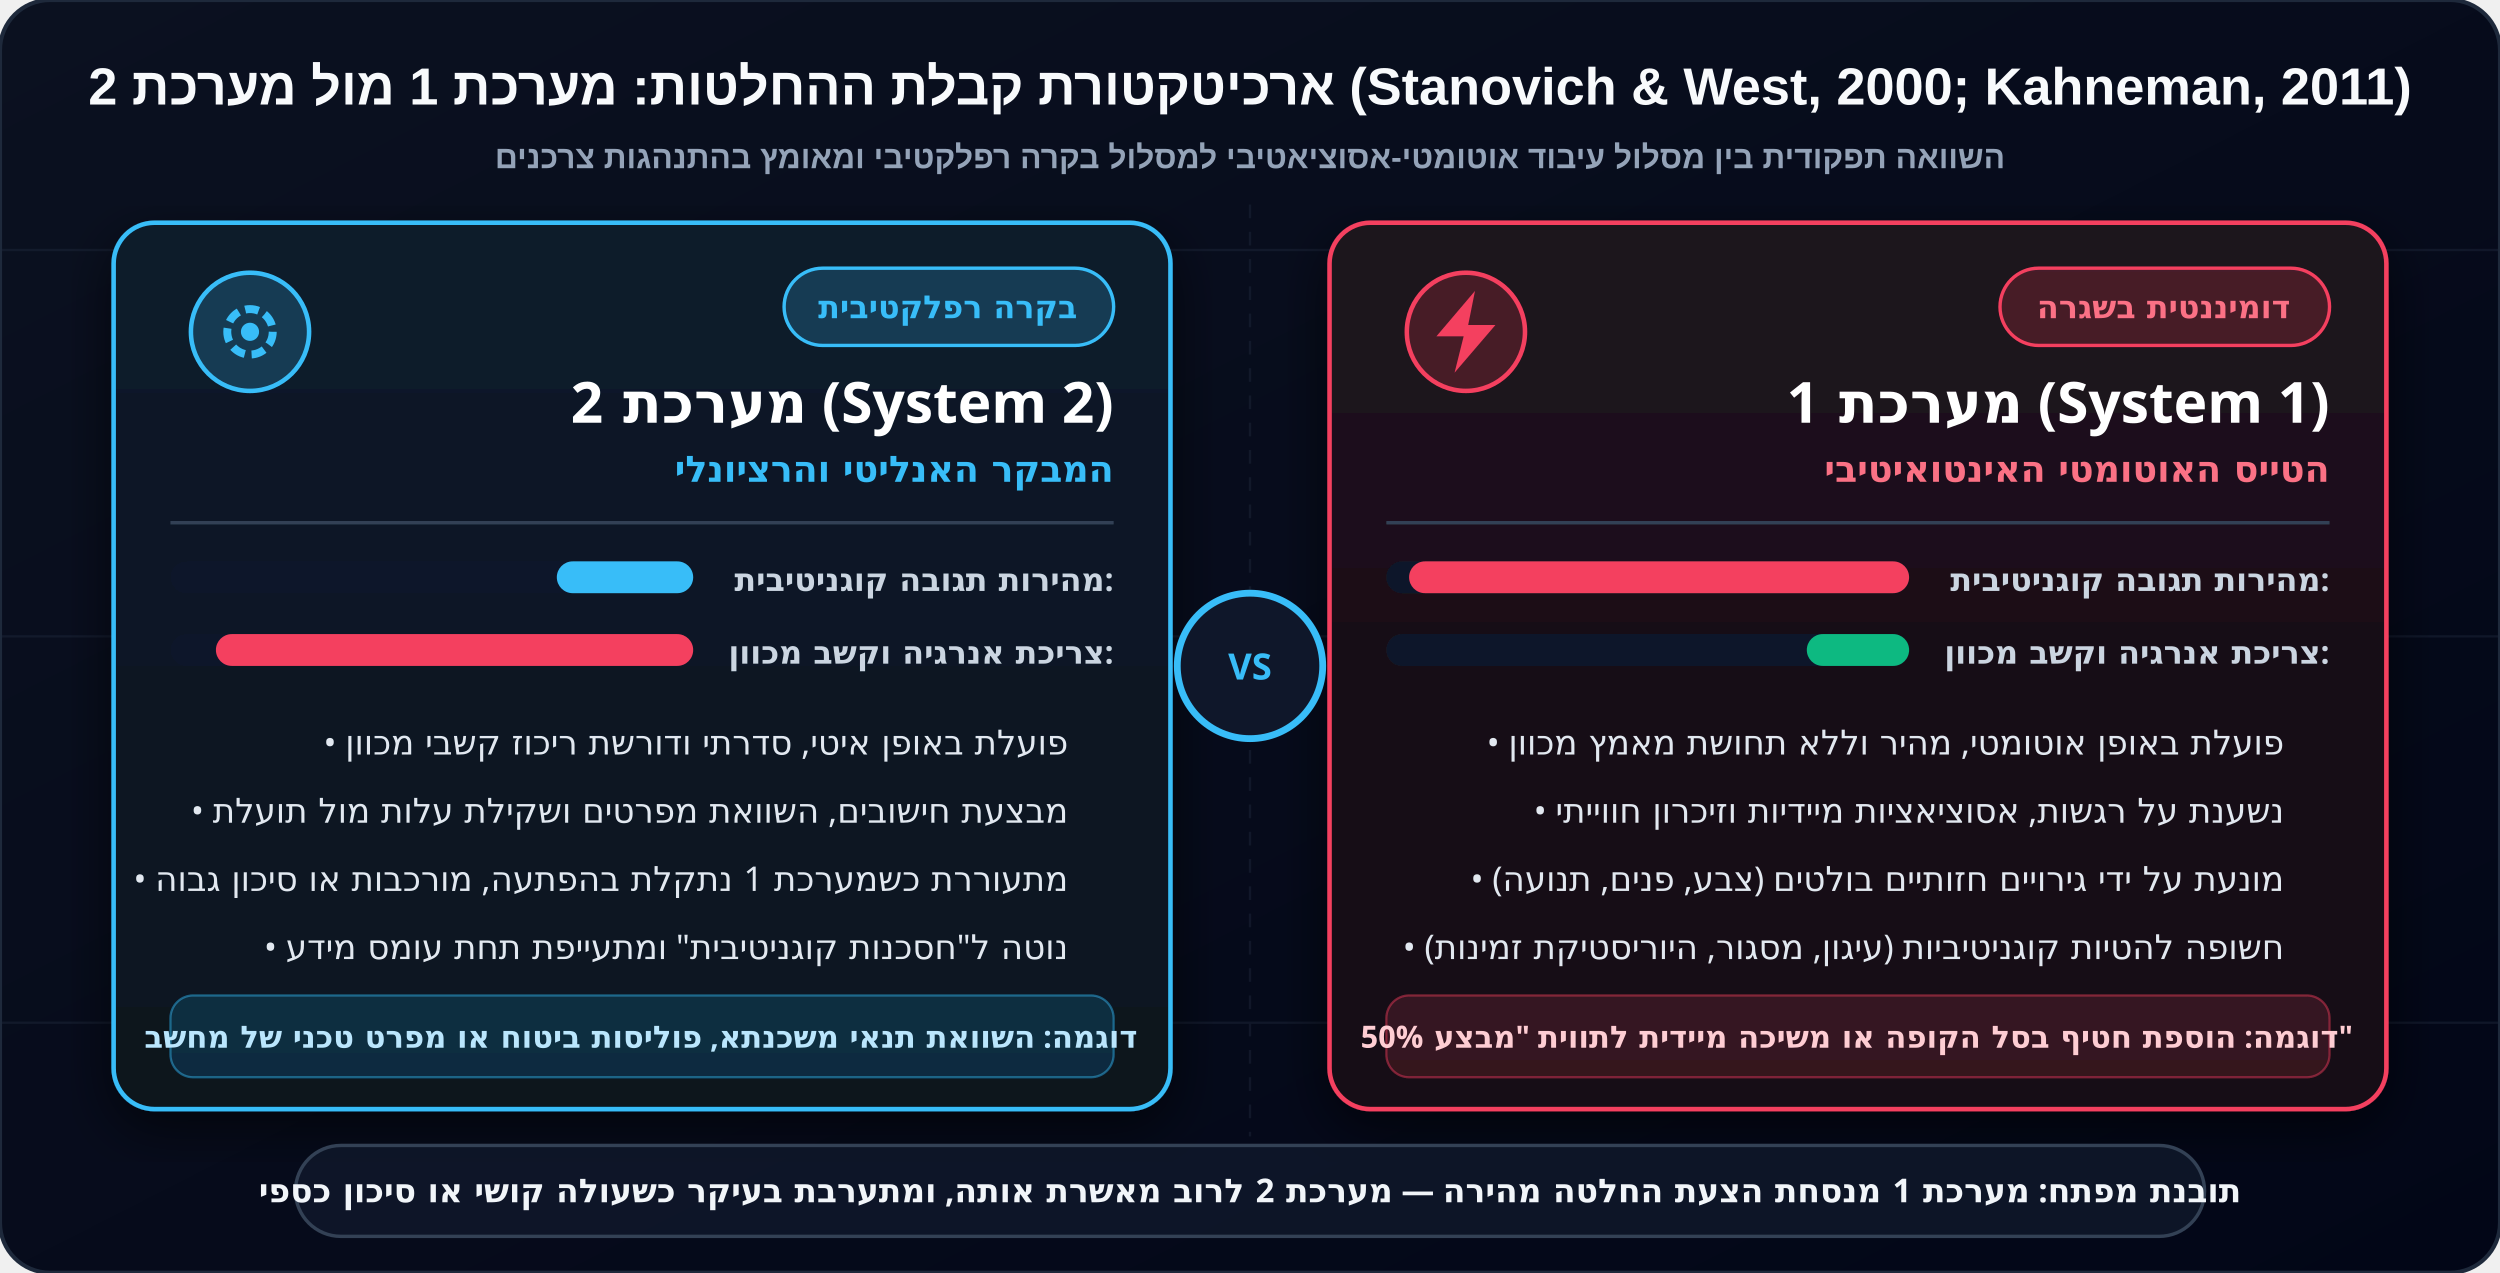
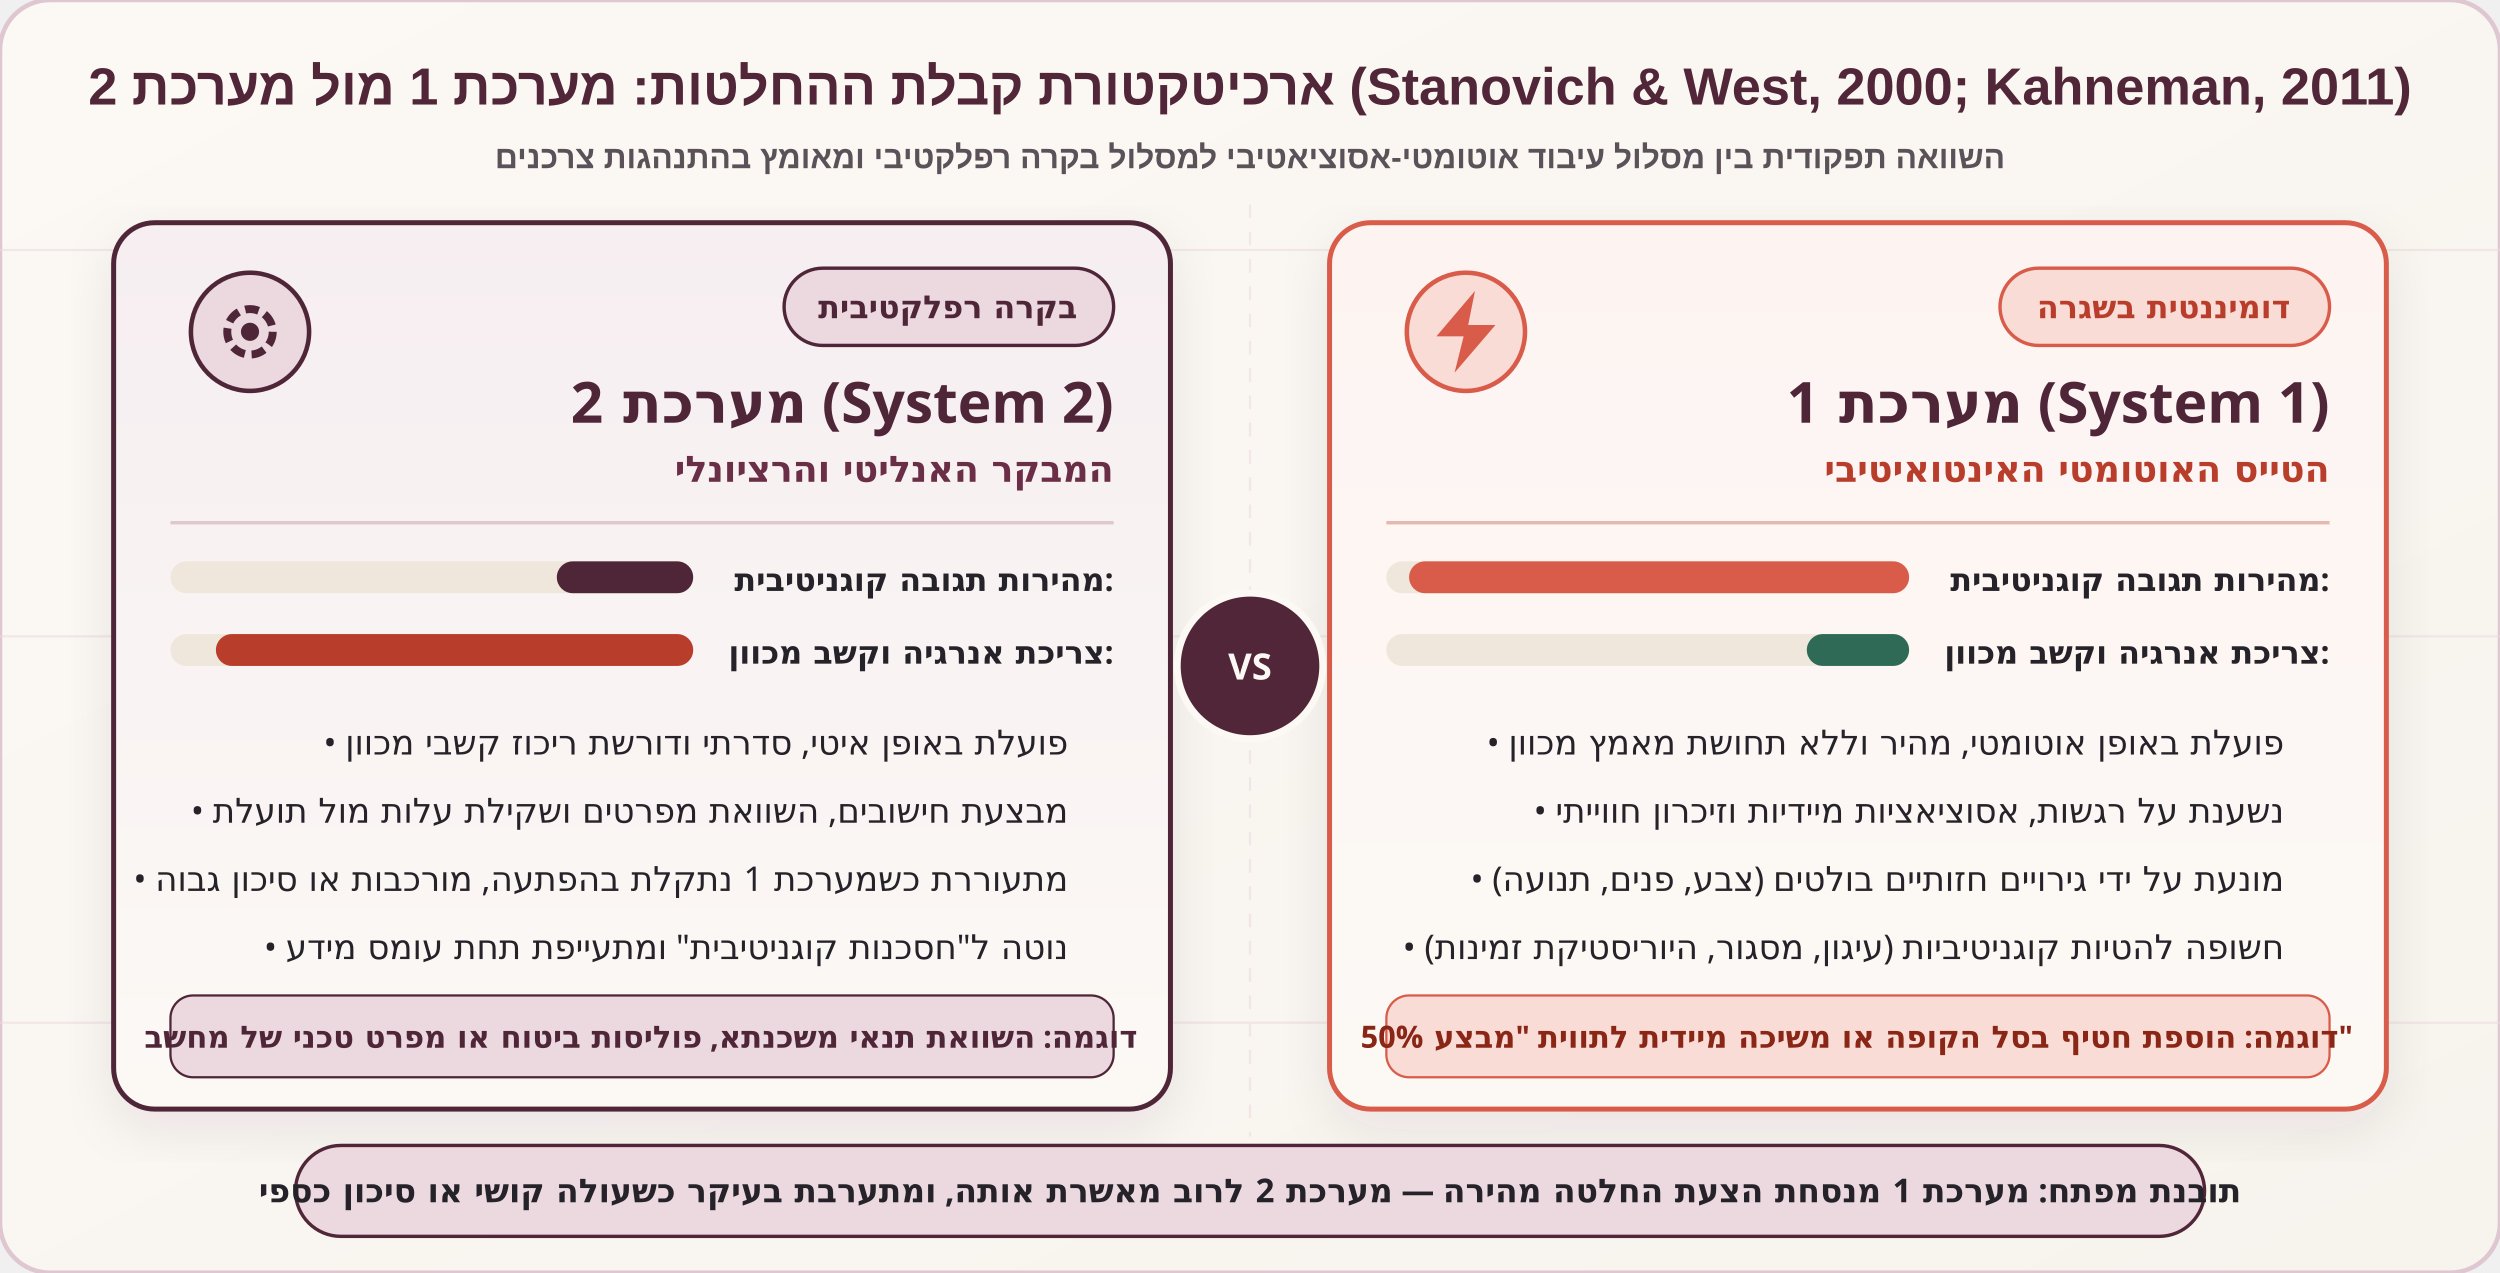
<svg xmlns="http://www.w3.org/2000/svg" viewBox="0 0 1100 560" width="100%" height="100%">
  <defs>
    <linearGradient id="bgGrad" x1="0%" y1="0%" x2="100%" y2="100%">
-       <stop offset="0%" stop-color="#0b1120" />
-       <stop offset="100%" stop-color="#020617" />
+       <stop offset="0%" stop-color="#FCF9F5" />
+       <stop offset="100%" stop-color="#F7F3ED" />
    </linearGradient>
    <linearGradient id="sys1Card" x1="0%" y1="0%" x2="0%" y2="100%">
-       <stop offset="0%" stop-color="#1e131d" />
-       <stop offset="100%" stop-color="#140c14" />
+       <stop offset="0%" stop-color="#FDF4F2" />
+       <stop offset="100%" stop-color="#FCF9F5" />
    </linearGradient>
    <linearGradient id="sys2Card" x1="0%" y1="0%" x2="0%" y2="100%">
-       <stop offset="0%" stop-color="#0c1b2b" />
-       <stop offset="100%" stop-color="#07131e" />
+       <stop offset="0%" stop-color="#F6EEF1" />
+       <stop offset="100%" stop-color="#FCF9F5" />
    </linearGradient>
    <filter id="cardShadow" x="-4%" y="-4%" width="108%" height="110%">
-       <feDropShadow dx="0" dy="8" stdDeviation="12" flood-color="#000000" flood-opacity="0.6" />
+       <feDropShadow dx="0" dy="8" stdDeviation="12" flood-color="#502638" flood-opacity="0.08" />
    </filter>
  </defs>
-   <rect width="1100" height="560" rx="22" fill="url(#bgGrad)" stroke="#1e293b" stroke-width="1.8" />
-   <g stroke="#1e293b" stroke-width="1" opacity="0.45">
+   <rect width="1100" height="560" rx="22" fill="url(#bgGrad)" stroke="#DEC7D0" stroke-width="2" />
+   <g stroke="#EBD9DF" stroke-width="1" opacity="0.55">
    <line x1="0" y1="110" x2="1100" y2="110" />
    <line x1="0" y1="280" x2="1100" y2="280" />
    <line x1="0" y1="450" x2="1100" y2="450" />
    <line x1="550" y1="90" x2="550" y2="500" stroke-dasharray="6,6" />
  </g>
-   <text x="550" y="46" text-anchor="middle" fill="#f8fafc" font-family="-apple-system, BlinkMacSystemFont, 'Segoe UI', Arial, sans-serif" font-size="23" font-weight="800">
+   <text x="550" y="46" text-anchor="middle" fill="#502638" font-family="-apple-system, BlinkMacSystemFont, 'Segoe UI', Arial, sans-serif" font-size="23" font-weight="800">
    ארכיטקטורת קבלת ההחלטות: מערכת 1 מול מערכת 2 (Stanovich &amp; West, 2000; Kahneman, 2011)
  </text>
-   <text x="550" y="74" text-anchor="middle" fill="#94a3b8" font-family="-apple-system, BlinkMacSystemFont, 'Segoe UI', Arial, sans-serif" font-size="14" font-weight="600">
+   <text x="550" y="74" text-anchor="middle" fill="#5A5258" font-family="-apple-system, BlinkMacSystemFont, 'Segoe UI', Arial, sans-serif" font-size="14" font-weight="600">
    השוואה תפקודית בין מסלול עיבוד אוטומטי-אסוציאטיבי למסלול בקרה רפלקטיבי ומאומץ בהתנהגות צרכנים
  </text>
  <g transform="translate(585, 98)" filter="url(#cardShadow)">
-     <rect width="465" height="390" rx="18" fill="url(#sys1Card)" stroke="#f43f5e" stroke-width="2" />
-     <rect x="295" y="20" width="145" height="34" rx="17" fill="rgba(244, 63, 94, 0.2)" stroke="#f43f5e" stroke-width="1.5" />
-     <text x="367" y="42" text-anchor="middle" fill="#fb7185" font-family="sans-serif" font-size="14" font-weight="800">דומיננטית בשגרה</text>
-     <circle cx="60" cy="48" r="26" fill="rgba(244, 63, 94, 0.2)" stroke="#f43f5e" stroke-width="2" />
-     <path d="M64 30 L47 50 L59 50 L55 66 L73 45 L61 45 Z" fill="#f43f5e" />
-     <text x="440" y="88" text-anchor="end" fill="#ffffff" font-family="sans-serif" font-size="25" font-weight="800">מערכת 1 (System 1)</text>
-     <text x="440" y="114" text-anchor="end" fill="#fb7185" font-family="sans-serif" font-size="16" font-weight="700">הטייס האוטומטי האינטואיטיבי</text>
-     <line x1="25" y1="132" x2="440" y2="132" stroke="#334155" stroke-width="1.5" />
-     <text x="440" y="162" text-anchor="end" fill="#cbd5e1" font-family="sans-serif" font-size="14" font-weight="700">מהירות תגובה קוגניטיבית:</text>
-     <rect x="25" y="149" width="230" height="14" rx="7" fill="#0f172a" />
-     <rect x="35" y="149" width="220" height="14" rx="7" fill="#f43f5e" />
-     <text x="440" y="194" text-anchor="end" fill="#cbd5e1" font-family="sans-serif" font-size="14" font-weight="700">צריכת אנרגיה וקשב מכוון:</text>
-     <rect x="25" y="181" width="230" height="14" rx="7" fill="#0f172a" />
-     <rect x="210" y="181" width="45" height="14" rx="7" fill="#10b981" />
-     <g fill="#e2e8f0" font-family="sans-serif" font-size="15" text-anchor="end">
+     <rect width="465" height="390" rx="18" fill="url(#sys1Card)" stroke="#D85B49" stroke-width="2.2" />
+     <rect x="295" y="20" width="145" height="34" rx="17" fill="#FADCD6" stroke="#D85B49" stroke-width="1.5" />
+     <text x="367" y="42" text-anchor="middle" fill="#B83D2B" font-family="sans-serif" font-size="14" font-weight="800">דומיננטית בשגרה</text>
+     <circle cx="60" cy="48" r="26" fill="#FADCD6" stroke="#D85B49" stroke-width="2" />
+     <path d="M64 30 L47 50 L59 50 L55 66 L73 45 L61 45 Z" fill="#D85B49" />
+     <text x="440" y="88" text-anchor="end" fill="#502638" font-family="sans-serif" font-size="25" font-weight="800">מערכת 1 (System 1)</text>
+     <text x="440" y="114" text-anchor="end" fill="#B83D2B" font-family="sans-serif" font-size="16" font-weight="700">הטייס האוטומטי האינטואיטיבי</text>
+     <line x1="25" y1="132" x2="440" y2="132" stroke="#E5B8B0" stroke-width="1.5" />
+     <text x="440" y="162" text-anchor="end" fill="#252329" font-family="sans-serif" font-size="14" font-weight="700">מהירות תגובה קוגניטיבית:</text>
+     <rect x="25" y="149" width="230" height="14" rx="7" fill="#EFE6DC" />
+     <rect x="35" y="149" width="220" height="14" rx="7" fill="#D85B49" />
+     <text x="440" y="194" text-anchor="end" fill="#252329" font-family="sans-serif" font-size="14" font-weight="700">צריכת אנרגיה וקשב מכוון:</text>
+     <rect x="25" y="181" width="230" height="14" rx="7" fill="#EFE6DC" />
+     <rect x="210" y="181" width="45" height="14" rx="7" fill="#2E6B56" />
+     <g fill="#252329" font-family="sans-serif" font-size="15" text-anchor="end">
      <text x="420" y="234">• פועלת באופן אוטומטי, מהיר וללא תחושת מאמץ מכוון</text>
      <text x="420" y="264">• נשענת על רגשות, אסוציאציות מיידיות וזיכרון חווייתי</text>
      <text x="420" y="294">• מונעת על ידי גירויים חזותיים בולטים (צבע, פנים, תנועה)</text>
      <text x="420" y="324">• חשופה להטיות קוגניטיביות (עיגון, מסגור, היוריסטיקת זמינות)</text>
    </g>
-     <rect x="25" y="340" width="415" height="36" rx="10" fill="rgba(244, 63, 94, 0.15)" stroke="rgba(244, 63, 94, 0.45)" stroke-width="1" />
-     <text x="232" y="363" text-anchor="middle" fill="#fecdd3" font-family="sans-serif" font-size="13.5" font-weight="700">
+     <rect x="25" y="340" width="415" height="36" rx="10" fill="#FADCD6" stroke="#D85B49" stroke-width="1" />
+     <text x="232" y="363" text-anchor="middle" fill="#8A2516" font-family="sans-serif" font-size="13.5" font-weight="700">
      דוגמה: הוספת חטיף בסל הקופה או משיכה מיידית לתווית "מבצע 50%"
    </text>
  </g>
  <g transform="translate(50, 98)" filter="url(#cardShadow)">
-     <rect width="465" height="390" rx="18" fill="url(#sys2Card)" stroke="#38bdf8" stroke-width="2" />
-     <rect x="295" y="20" width="145" height="34" rx="17" fill="rgba(56, 189, 248, 0.2)" stroke="#38bdf8" stroke-width="1.5" />
-     <text x="367" y="42" text-anchor="middle" fill="#38bdf8" font-family="sans-serif" font-size="14" font-weight="800">בקרה רפלקטיבית</text>
-     <circle cx="60" cy="48" r="26" fill="rgba(56, 189, 248, 0.2)" stroke="#38bdf8" stroke-width="2" />
-     <circle cx="60" cy="48" r="10" fill="none" stroke="#38bdf8" stroke-width="3.5" stroke-dasharray="6,3" />
-     <circle cx="60" cy="48" r="4" fill="#38bdf8" />
-     <text x="440" y="88" text-anchor="end" fill="#ffffff" font-family="sans-serif" font-size="25" font-weight="800">מערכת 2 (System 2)</text>
-     <text x="440" y="114" text-anchor="end" fill="#38bdf8" font-family="sans-serif" font-size="16" font-weight="700">המבקר האנליטי והרציונלי</text>
-     <line x1="25" y1="132" x2="440" y2="132" stroke="#334155" stroke-width="1.5" />
-     <text x="440" y="162" text-anchor="end" fill="#cbd5e1" font-family="sans-serif" font-size="14" font-weight="700">מהירות תגובה קוגניטיבית:</text>
-     <rect x="25" y="149" width="230" height="14" rx="7" fill="#0f172a" />
-     <rect x="195" y="149" width="60" height="14" rx="7" fill="#38bdf8" />
-     <text x="440" y="194" text-anchor="end" fill="#cbd5e1" font-family="sans-serif" font-size="14" font-weight="700">צריכת אנרגיה וקשב מכוון:</text>
-     <rect x="25" y="181" width="230" height="14" rx="7" fill="#0f172a" />
-     <rect x="45" y="181" width="210" height="14" rx="7" fill="#f43f5e" />
-     <g fill="#e2e8f0" font-family="sans-serif" font-size="15" text-anchor="end">
+     <rect width="465" height="390" rx="18" fill="url(#sys2Card)" stroke="#502638" stroke-width="2.2" />
+     <rect x="295" y="20" width="145" height="34" rx="17" fill="#EBD9DF" stroke="#502638" stroke-width="1.5" />
+     <text x="367" y="42" text-anchor="middle" fill="#502638" font-family="sans-serif" font-size="14" font-weight="800">בקרה רפלקטיבית</text>
+     <circle cx="60" cy="48" r="26" fill="#EBD9DF" stroke="#502638" stroke-width="2" />
+     <circle cx="60" cy="48" r="10" fill="none" stroke="#502638" stroke-width="3.5" stroke-dasharray="6,3" />
+     <circle cx="60" cy="48" r="4" fill="#502638" />
+     <text x="440" y="88" text-anchor="end" fill="#502638" font-family="sans-serif" font-size="25" font-weight="800">מערכת 2 (System 2)</text>
+     <text x="440" y="114" text-anchor="end" fill="#6B2D46" font-family="sans-serif" font-size="16" font-weight="700">המבקר האנליטי והרציונלי</text>
+     <line x1="25" y1="132" x2="440" y2="132" stroke="#DEC7D0" stroke-width="1.5" />
+     <text x="440" y="162" text-anchor="end" fill="#252329" font-family="sans-serif" font-size="14" font-weight="700">מהירות תגובה קוגניטיבית:</text>
+     <rect x="25" y="149" width="230" height="14" rx="7" fill="#EFE6DC" />
+     <rect x="195" y="149" width="60" height="14" rx="7" fill="#502638" />
+     <text x="440" y="194" text-anchor="end" fill="#252329" font-family="sans-serif" font-size="14" font-weight="700">צריכת אנרגיה וקשב מכוון:</text>
+     <rect x="25" y="181" width="230" height="14" rx="7" fill="#EFE6DC" />
+     <rect x="45" y="181" width="210" height="14" rx="7" fill="#B83D2B" />
+     <g fill="#252329" font-family="sans-serif" font-size="15" text-anchor="end">
      <text x="420" y="234">• פועלת באופן איטי, סדרתי ודורשת ריכוז קשבי מכוון</text>
      <text x="420" y="264">• מבצעת חישובים, השוואת מפרטים ושקילת עלות מול תועלת</text>
      <text x="420" y="294">• מתעוררת כשמערכת 1 נתקלת בהפתעה, מורכבות או סיכון גבוה</text>
      <text x="420" y="324">• נוטה ל"חסכנות קוגניטיבית" ומתעייפת תחת עומס מידע</text>
    </g>
-     <rect x="25" y="340" width="415" height="36" rx="10" fill="rgba(56, 189, 248, 0.15)" stroke="rgba(56, 189, 248, 0.45)" stroke-width="1" />
-     <text x="232" y="363" text-anchor="middle" fill="#bae6fd" font-family="sans-serif" font-size="13.5" font-weight="700">
+     <rect x="25" y="340" width="415" height="36" rx="10" fill="#EBD9DF" stroke="#502638" stroke-width="1" />
+     <text x="232" y="363" text-anchor="middle" fill="#502638" font-family="sans-serif" font-size="13.5" font-weight="700">
      דוגמה: השוואת תנאי משכנתא, פוליסות ביטוח או מפרט טכני של מחשב
    </text>
  </g>
-   <circle cx="550" cy="293" r="32" fill="#0f172a" stroke="#38bdf8" stroke-width="3" />
-   <text x="550" y="299" text-anchor="middle" fill="#38bdf8" font-family="sans-serif" font-size="16" font-weight="800">VS</text>
-   <rect x="130" y="504" width="840" height="40" rx="20" fill="rgba(15, 23, 42, 0.9)" stroke="#334155" stroke-width="1.5" />
-   <text x="550" y="529" text-anchor="middle" fill="#f1f5f9" font-family="sans-serif" font-size="14.5" font-weight="700">
+   <circle cx="550" cy="293" r="32" fill="#502638" stroke="#FCF9F5" stroke-width="3" />
+   <text x="550" y="299" text-anchor="middle" fill="#FCF9F5" font-family="sans-serif" font-size="16" font-weight="800">VS</text>
+   <rect x="130" y="504" width="840" height="40" rx="20" fill="#EBD9DF" stroke="#502638" stroke-width="1.5" />
+   <text x="550" y="529" text-anchor="middle" fill="#252329" font-family="sans-serif" font-size="14.5" font-weight="700">
    תובנת מפתח: מערכת 1 מנסחת הצעת החלטה מהירה — מערכת 2 לרוב מאשרת אותה, ומתערבת בעיקר כשעולה קושי או סיכון כספי
  </text>
</svg>
